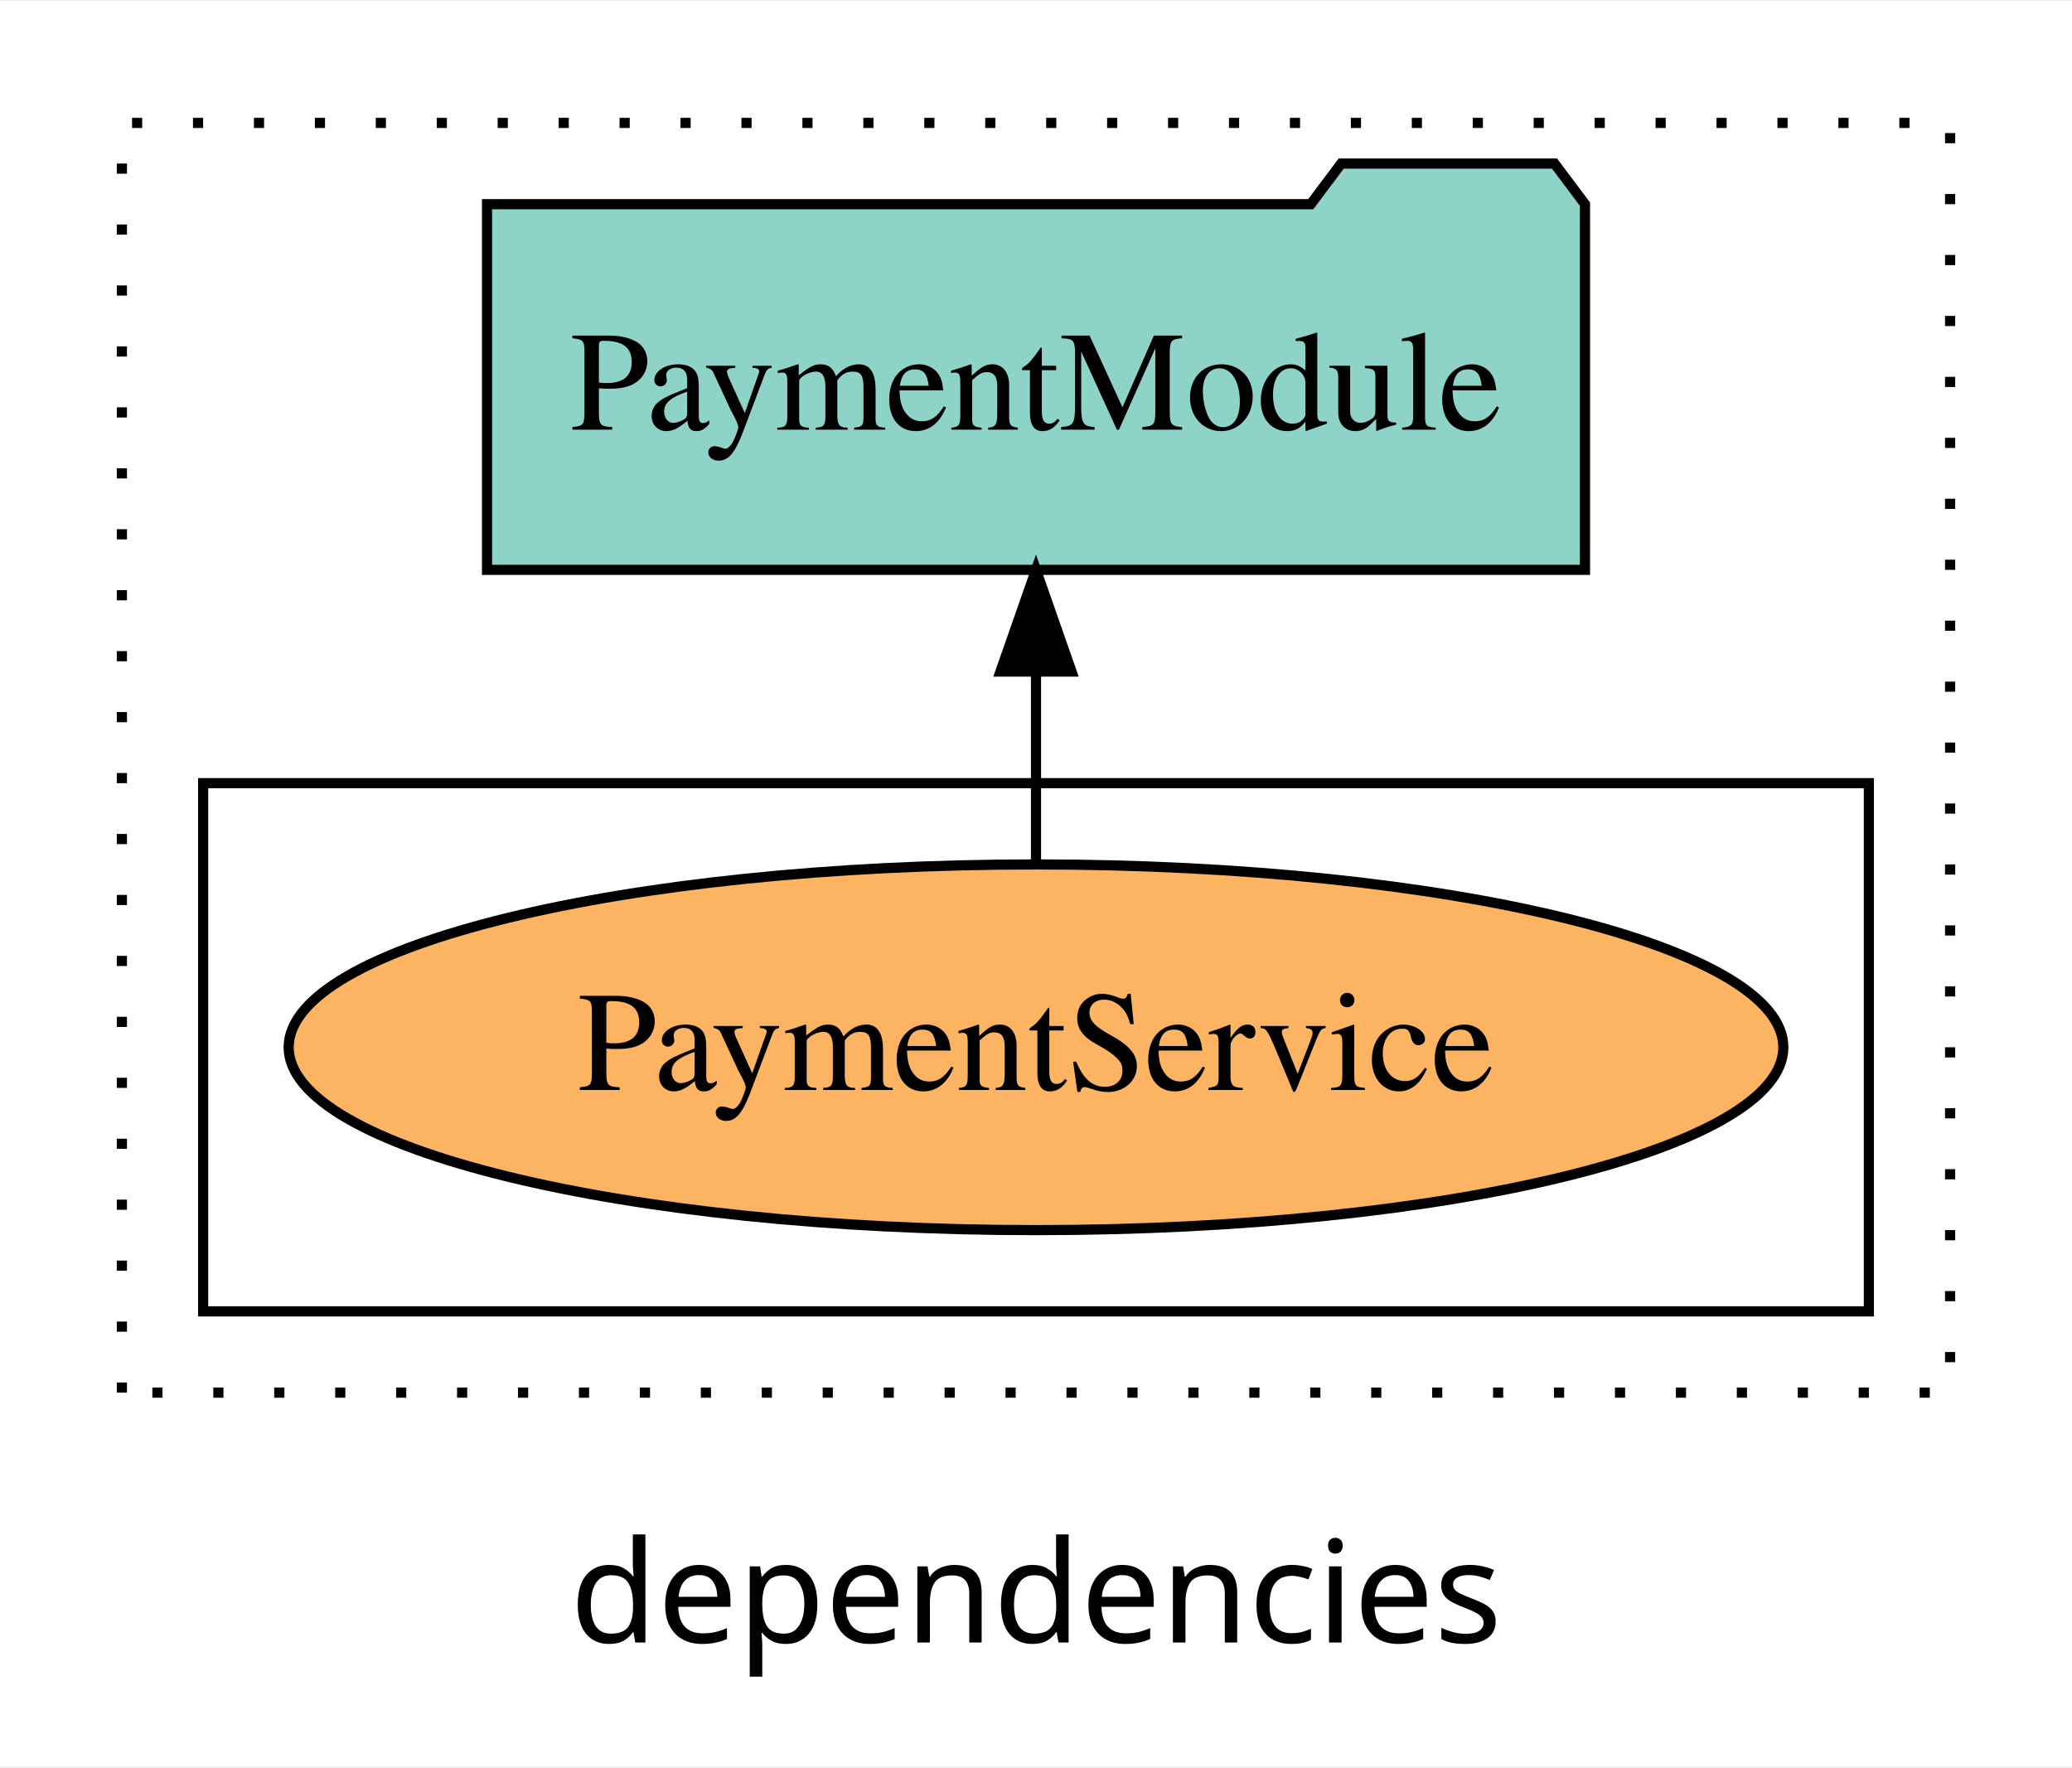
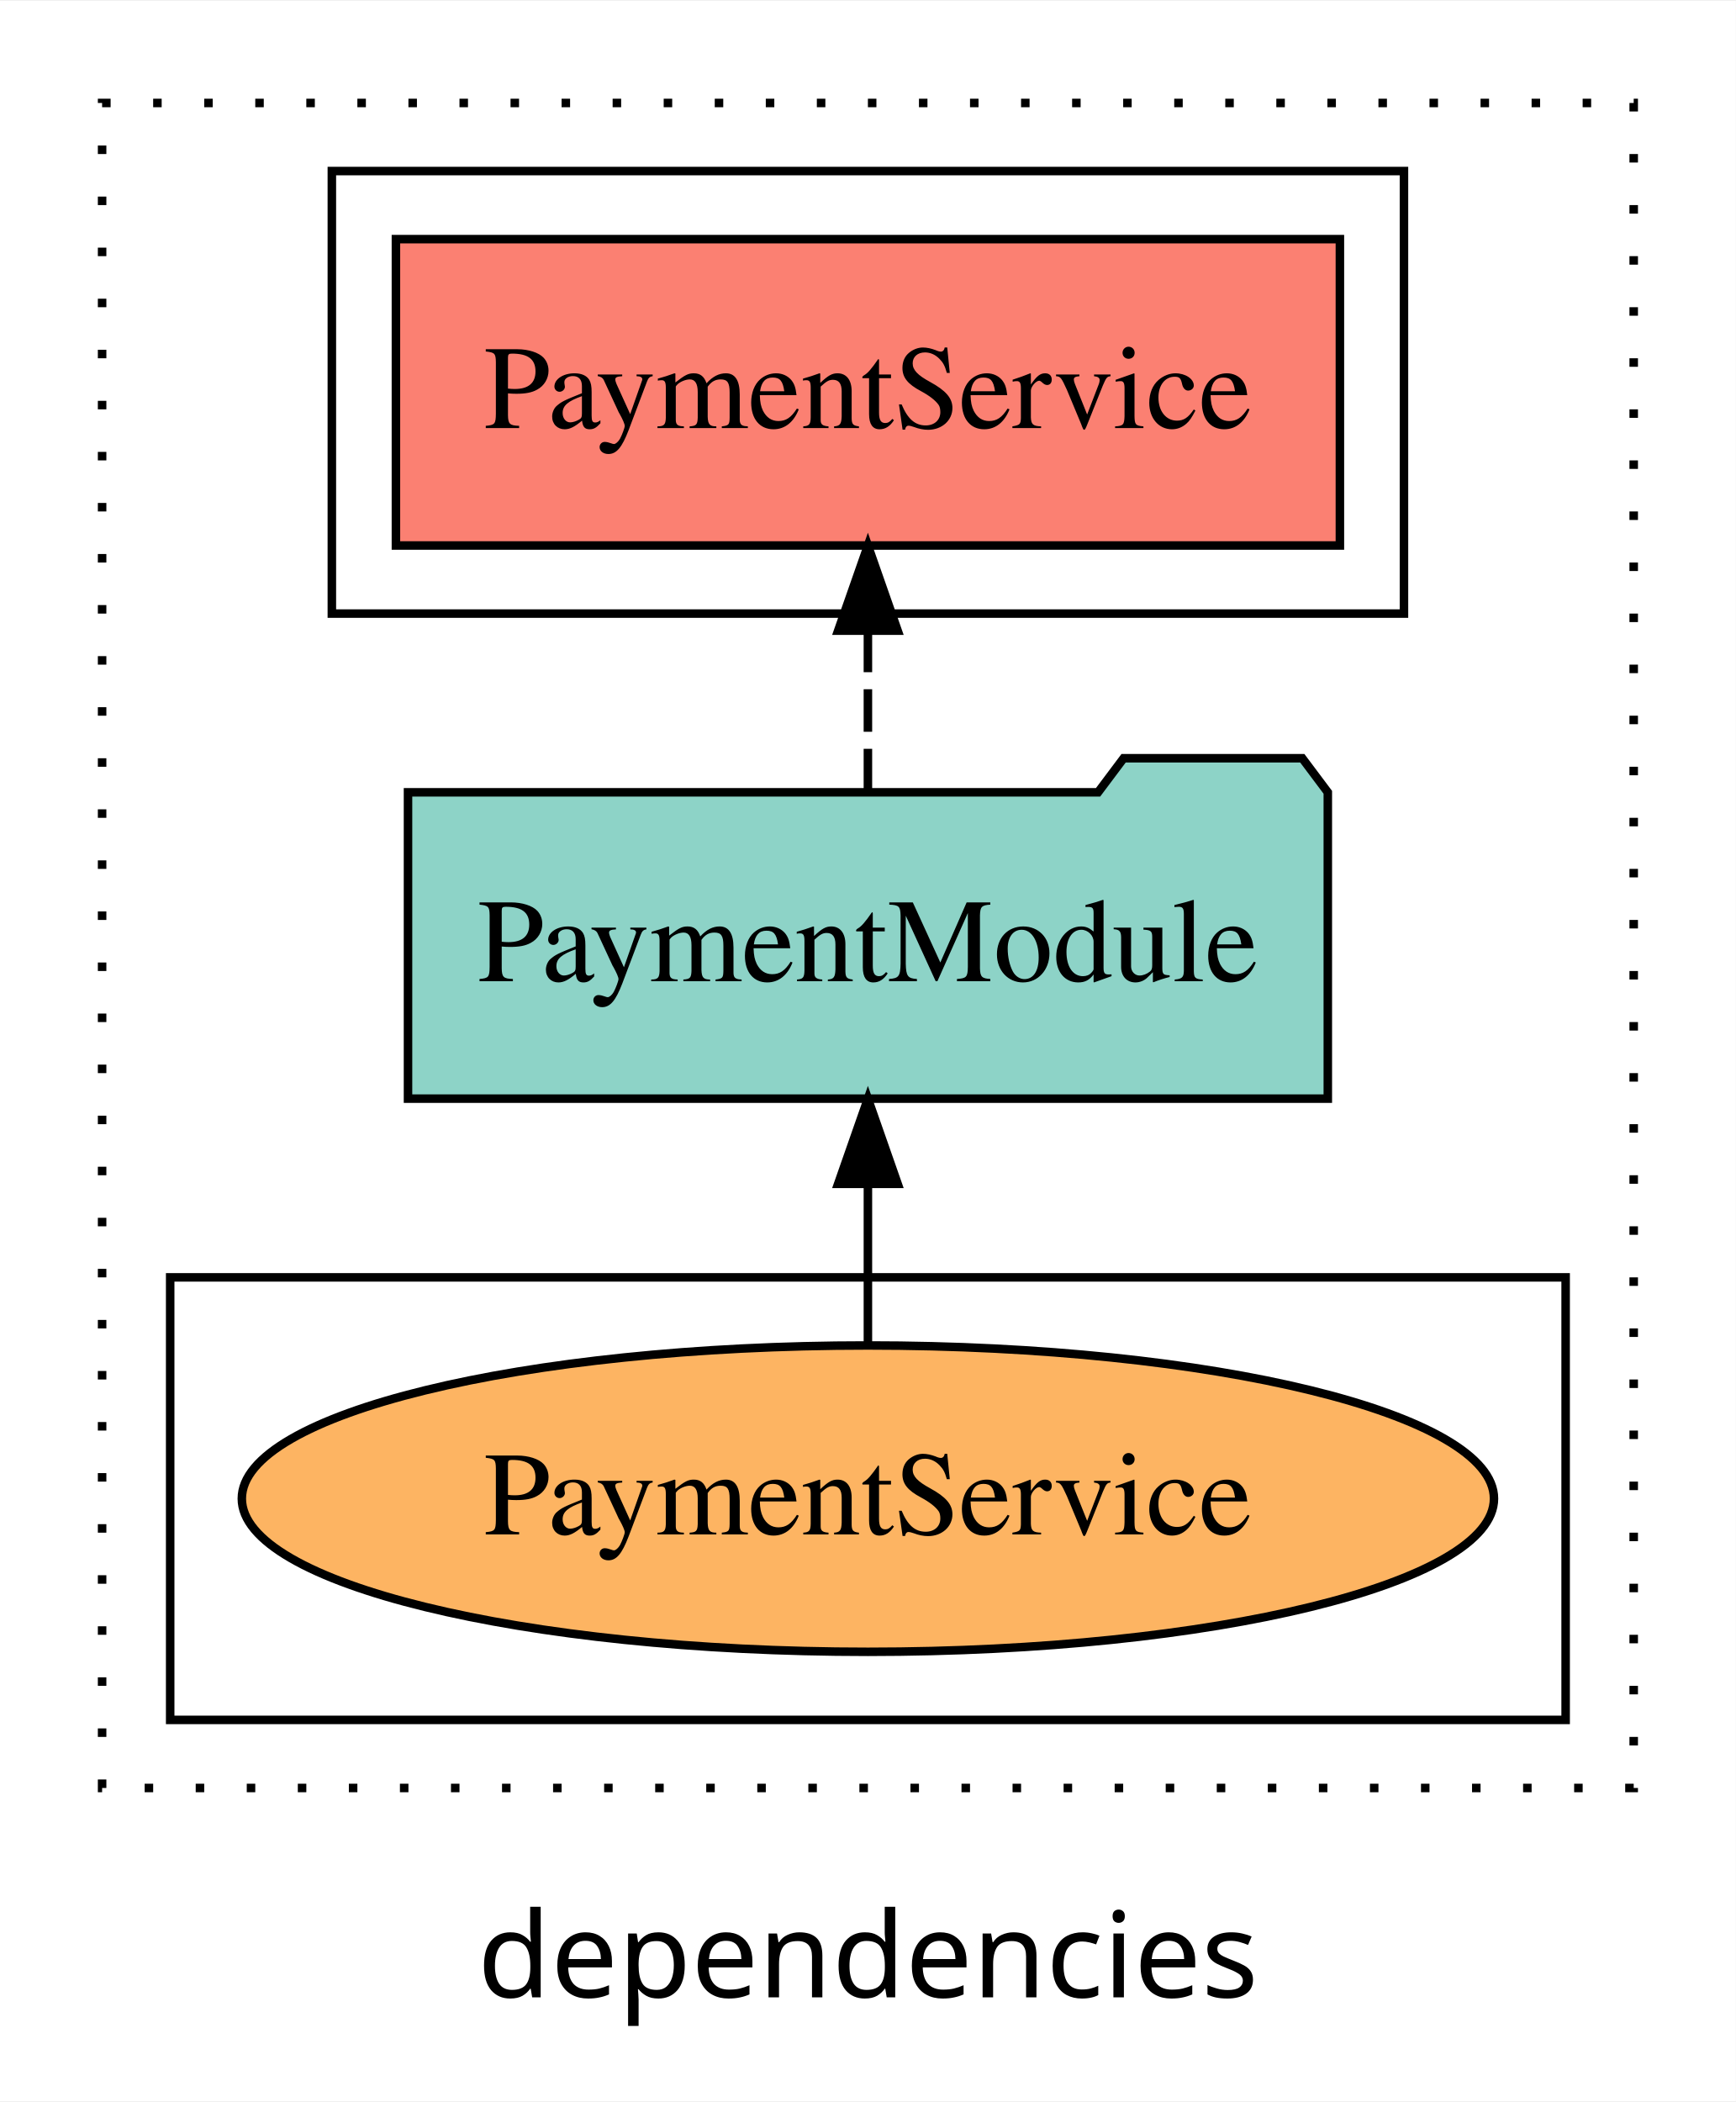
- <svg xmlns="http://www.w3.org/2000/svg" width="204pt" height="174pt" viewBox="0.00 0.00 204.00 173.80">
-   <g id="graph0" class="graph" transform="scale(1 1) rotate(0) translate(4 169.8)">
-     <polygon fill="white" stroke="transparent" points="-4,4 -4,-169.8 200,-169.8 200,4 -4,4" />
+ <svg xmlns="http://www.w3.org/2000/svg" width="204pt" height="247pt" viewBox="0.00 0.00 204.00 246.80">
+   <g id="graph0" class="graph" transform="scale(1 1) rotate(0) translate(4 242.8)">
+     <polygon fill="white" stroke="transparent" points="-4,4 -4,-242.8 200,-242.8 200,4 -4,4" />
    <text text-anchor="middle" x="98" y="-8.2" font-family="sans-serif" font-size="14.00">dependencies</text>
    <g id="clust1" class="cluster">
-       <polygon fill="none" stroke="black" stroke-dasharray="1,5" points="8,-32.8 8,-157.8 188,-157.8 188,-32.8 8,-32.8" />
+       <polygon fill="none" stroke="black" stroke-dasharray="1,5" points="8,-32.8 8,-230.8 188,-230.8 188,-32.8 8,-32.8" />
    </g>
    <g id="clust6" class="cluster">
      <polygon fill="none" stroke="black" points="16,-40.8 16,-92.8 180,-92.8 180,-40.8 16,-40.8" />
    </g>
+     <g id="clust4" class="cluster">
+       <polygon fill="none" stroke="black" points="35,-170.8 35,-222.8 161,-222.8 161,-170.8 35,-170.8" />
+     </g>
    <g id="node1" class="node">
-       <ellipse fill="#fdb462" stroke="black" cx="98" cy="-66.8" rx="73.58" ry="18" />
-       <text text-anchor="middle" x="98" y="-62.6" font-family="Times,serif" font-size="14.00">PaymentService</text>
+       <polygon fill="#fb8072" stroke="black" points="153.47,-214.8 42.53,-214.8 42.53,-178.8 153.47,-178.8 153.47,-214.8" />
+       <text text-anchor="middle" x="98" y="-192.6" font-family="Times,serif" font-size="14.00">PaymentService </text>
    </g>
    <g id="node2" class="node">
      <polygon fill="#8dd3c7" stroke="black" points="152.05,-149.8 149.05,-153.8 128.05,-153.8 125.05,-149.8 43.95,-149.8 43.95,-113.8 152.05,-113.8 152.05,-149.8" />
      <text text-anchor="middle" x="98" y="-127.6" font-family="Times,serif" font-size="14.00">PaymentModule</text>
    </g>
    <g id="edge1" class="edge">
+       <path fill="none" stroke="black" stroke-dasharray="5,2" d="M98,-149.91C98,-149.91 98,-168.79 98,-168.79" />
+       <polygon fill="black" stroke="black" points="94.5,-168.79 98,-178.79 101.5,-168.79 94.5,-168.79" />
+     </g>
+     <g id="node3" class="node">
+       <ellipse fill="#fdb462" stroke="black" cx="98" cy="-66.8" rx="73.58" ry="18" />
+       <text text-anchor="middle" x="98" y="-62.6" font-family="Times,serif" font-size="14.00">PaymentService</text>
+     </g>
+     <g id="edge2" class="edge">
      <path fill="none" stroke="black" d="M98,-84.91C98,-84.91 98,-103.79 98,-103.79" />
      <polygon fill="black" stroke="black" points="94.5,-103.79 98,-113.79 101.5,-103.79 94.5,-103.79" />
    </g>
  </g>
</svg>
